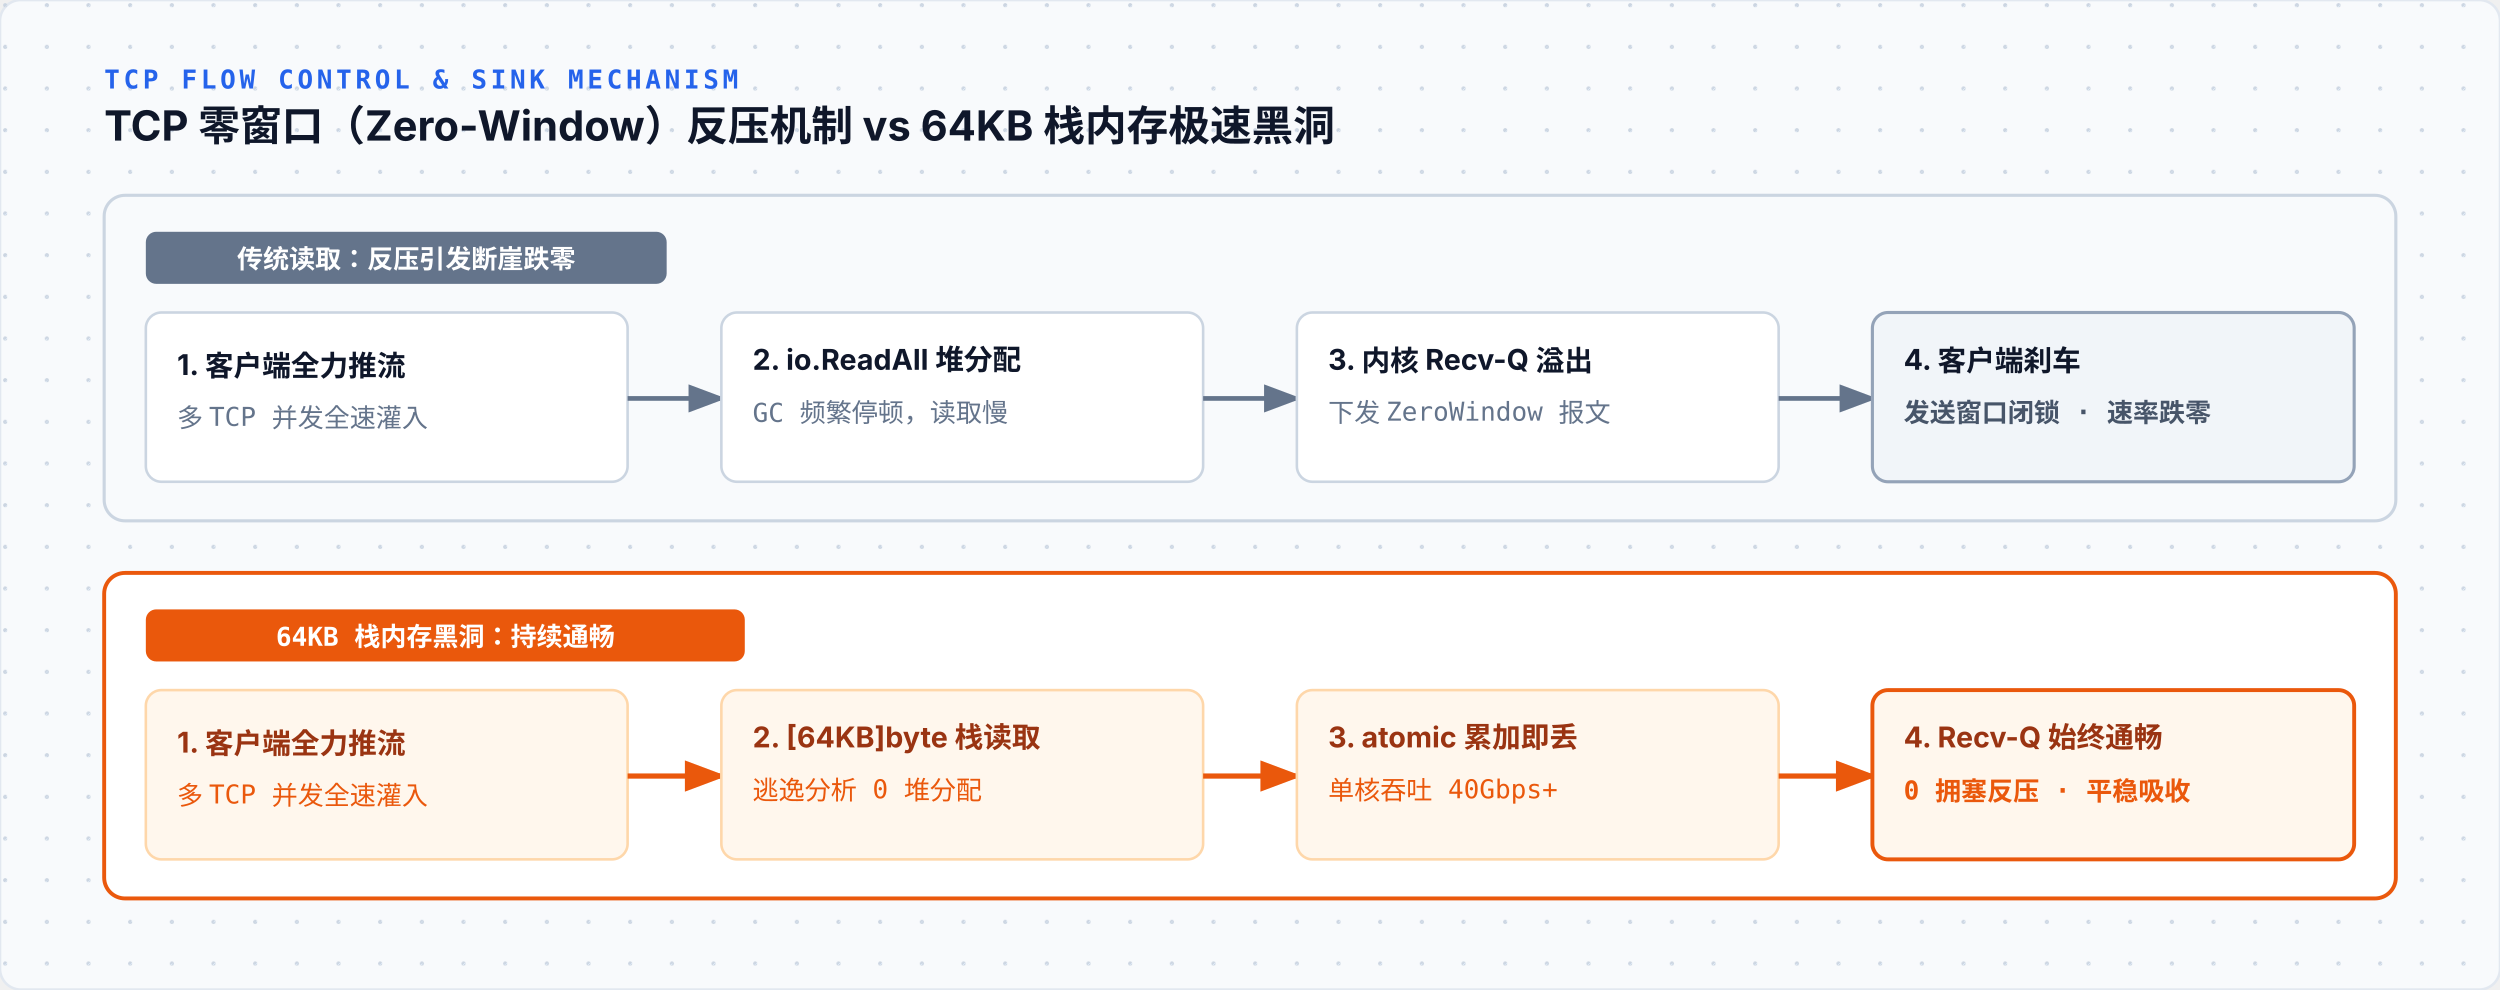
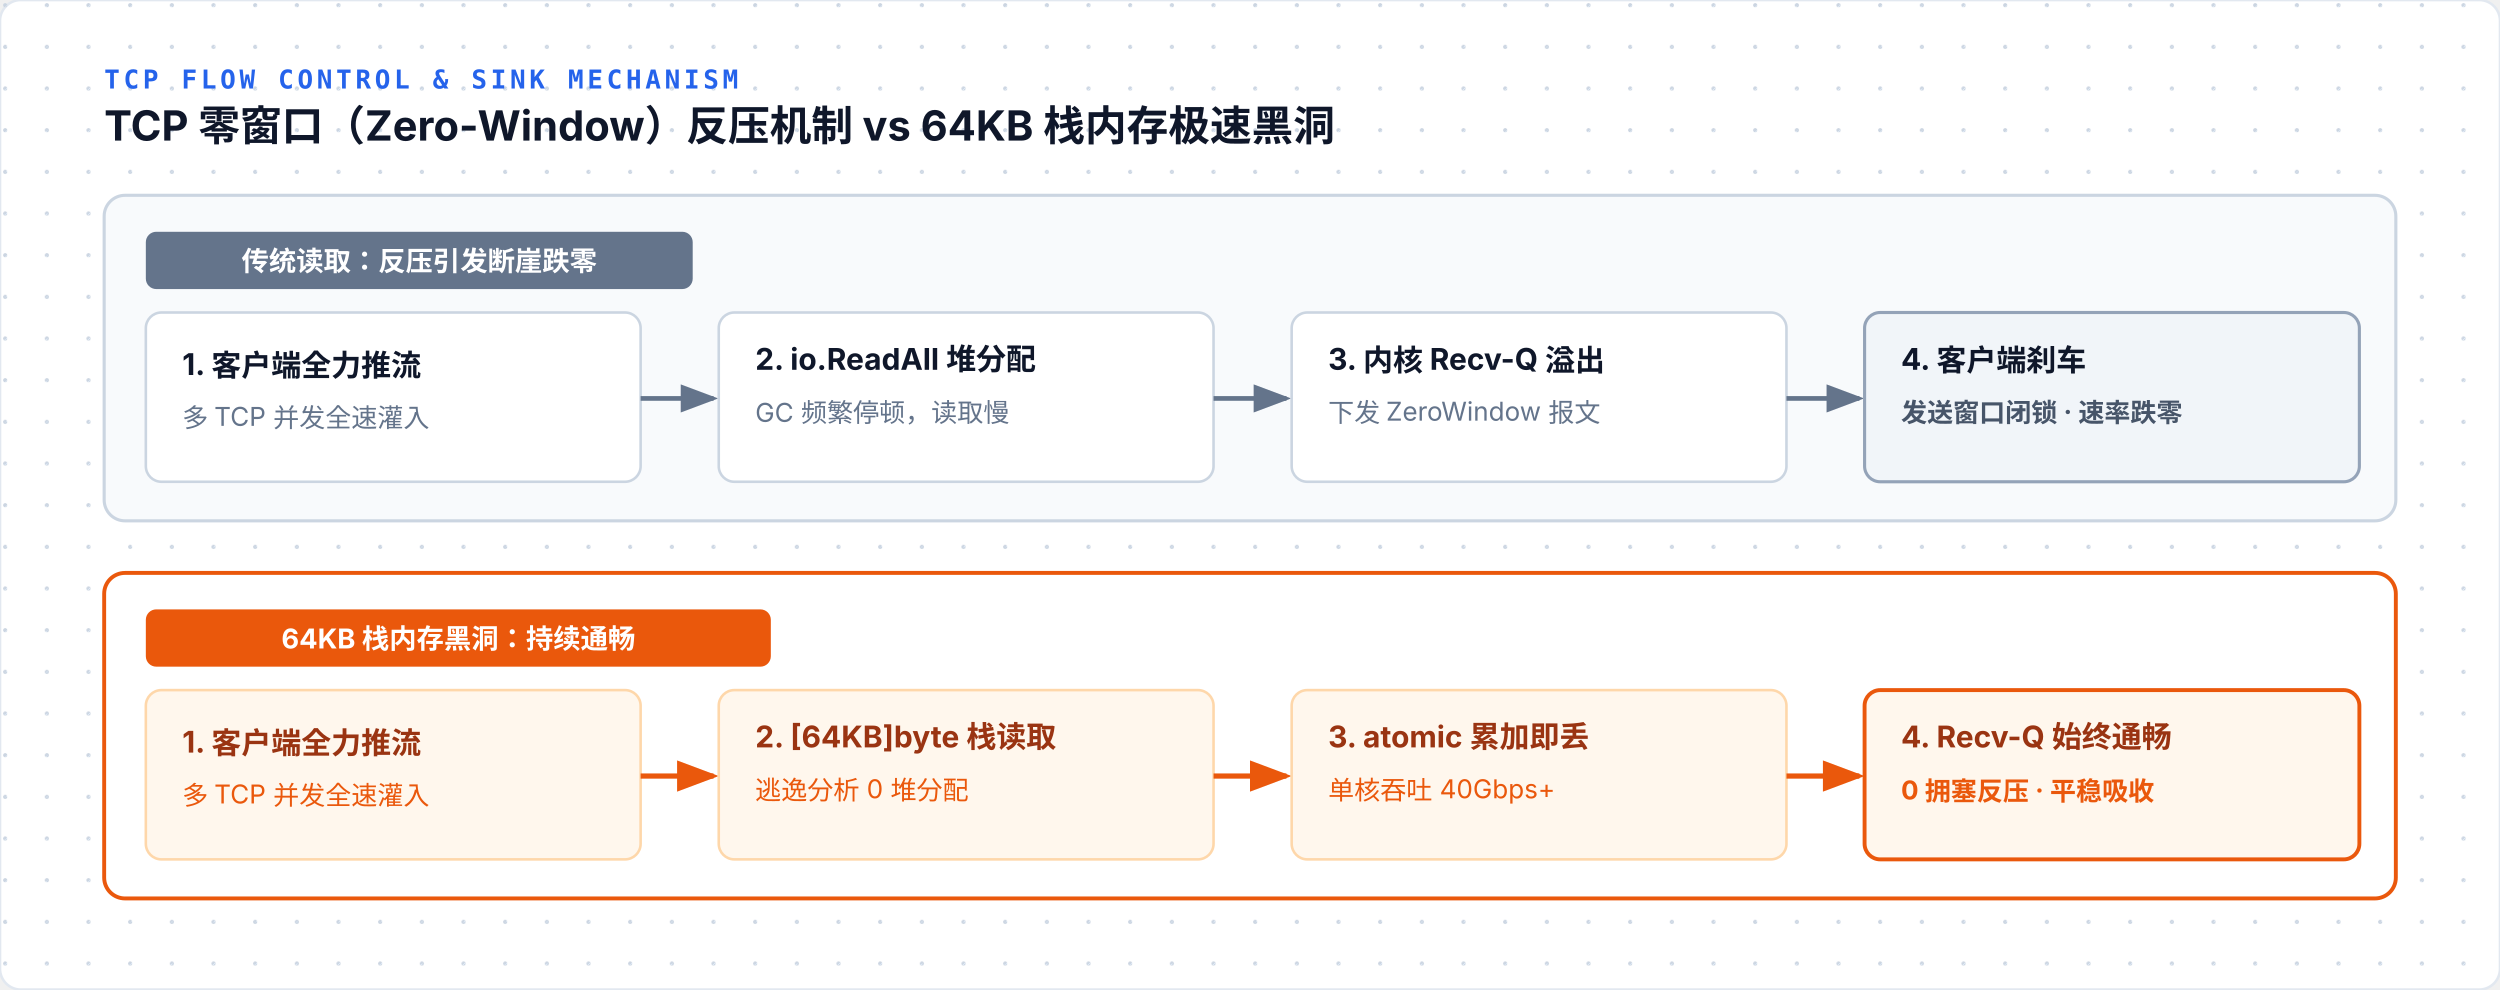
<svg xmlns="http://www.w3.org/2000/svg" viewBox="0 0 960 380" font-family="ui-sans-serif, system-ui, -apple-system, 'PingFang SC', 'Microsoft YaHei', sans-serif">
  <defs>
    <style>
      .mono { font-family: ui-monospace, SFMono-Regular, Menlo, Monaco, Consolas, monospace; }
    </style>
    <pattern id="sink-grid" width="16" height="16" patternUnits="userSpaceOnUse">
      <circle cx="2" cy="2" r="0.8" fill="#cbd5e1" />
    </pattern>
    <marker id="arr-muted-s" markerWidth="8" markerHeight="6" refX="7" refY="3" orient="auto">
      <polygon points="0 0, 8 3, 0 6" fill="#64748b" />
    </marker>
    <marker id="arr-orange-s" markerWidth="8" markerHeight="6" refX="7" refY="3" orient="auto">
      <polygon points="0 0, 8 3, 0 6" fill="#ea580c" />
    </marker>
  </defs>
-   <rect width="100%" height="100%" fill="#f8fafc" rx="8" stroke="#e2e8f0" stroke-width="1" />
+   <rect width="100%" height="100%" fill="#ffffff" rx="8" stroke="#e2e8f0" stroke-width="1" />
  <rect width="100%" height="100%" fill="url(#sink-grid)" />
  <text x="40" y="34" fill="#2563eb" font-size="10" font-weight="600" class="mono" letter-spacing="0.14em">TCP FLOW CONTROL &amp; SINK MECHANISM</text>
  <text x="40" y="54" fill="#0f172a" font-size="16" font-weight="700">TCP 零窗口（Zero-Window）反压机制 vs 64KB 栈内存极速黑洞</text>
  <g transform="translate(40, 75)">
    <rect width="880" height="125" rx="8" fill="#f8fafc" stroke="#cbd5e1" stroke-width="1.2" />
-     <rect x="16" y="14" width="200" height="20" rx="4" fill="#64748b" />
-     <text x="116" y="28" fill="#ffffff" font-size="10" font-weight="700" class="mono" text-anchor="middle">传统读取：反压引发断崖跌零</text>
+     <rect x="16" y="14" width="210" height="22" rx="4" fill="#64748b" />
+     <text x="121" y="29" fill="#ffffff" font-size="10.5" font-weight="700" text-anchor="middle">传统读取：反压引发断崖跌零</text>
    <g transform="translate(16, 45)">
-       <rect width="185" height="65" rx="6" fill="#ffffff" stroke="#cbd5e1" stroke-width="1" />
-       <text x="12" y="24" fill="#0f172a" font-size="11" font-weight="700">1. 客户端全力推流</text>
-       <text x="12" y="44" fill="#64748b" font-size="10" class="mono">多 TCP 并发全速灌入</text>
+       <rect width="190" height="65" rx="6" fill="#ffffff" stroke="#cbd5e1" stroke-width="1" />
+       <text x="14" y="24" fill="#0f172a" font-size="11.5" font-weight="700">1. 客户端全力推流</text>
+       <text x="14" y="44" fill="#64748b" font-size="10">多 TCP 并发全速灌入</text>
    </g>
-     <path d="M 201,78 H 237" fill="none" stroke="#64748b" stroke-width="1.8" marker-end="url(#arr-muted-s)" />
-     <g transform="translate(237, 45)">
-       <rect width="185" height="65" rx="6" fill="#ffffff" stroke="#cbd5e1" stroke-width="1" />
-       <text x="12" y="22" fill="#0f172a" font-size="11" font-weight="700">2. io.ReadAll 堆分配</text>
-       <text x="12" y="42" fill="#64748b" font-size="10" class="mono">GC 频繁停顿，读取慢</text>
+     <path d="M 206,78 H 234" fill="none" stroke="#64748b" stroke-width="1.8" marker-end="url(#arr-muted-s)" />
+     <g transform="translate(236, 45)">
+       <rect width="190" height="65" rx="6" fill="#ffffff" stroke="#cbd5e1" stroke-width="1" />
+       <text x="14" y="22" fill="#0f172a" font-size="11.5" font-weight="700">2. io.ReadAll 堆分配</text>
+       <text x="14" y="42" fill="#64748b" font-size="10">GC 频繁停顿，读取慢</text>
    </g>
-     <path d="M 422,78 H 458" fill="none" stroke="#64748b" stroke-width="1.8" marker-end="url(#arr-muted-s)" />
-     <g transform="translate(458, 45)">
-       <rect width="185" height="65" rx="6" fill="#ffffff" stroke="#cbd5e1" stroke-width="1" />
-       <text x="12" y="22" fill="#0f172a" font-size="11" font-weight="700">3. 内核 Recv-Q 溢出</text>
-       <text x="12" y="42" fill="#64748b" font-size="10" class="mono">下发 ZeroWindow 报文</text>
+     <path d="M 426,78 H 454" fill="none" stroke="#64748b" stroke-width="1.8" marker-end="url(#arr-muted-s)" />
+     <g transform="translate(456, 45)">
+       <rect width="190" height="65" rx="6" fill="#ffffff" stroke="#cbd5e1" stroke-width="1" />
+       <text x="14" y="22" fill="#0f172a" font-size="11.5" font-weight="700">3. 内核 Recv-Q 溢出</text>
+       <text x="14" y="42" fill="#64748b" font-size="10">下发 ZeroWindow 报文</text>
    </g>
-     <path d="M 643,78 H 679" fill="none" stroke="#64748b" stroke-width="1.8" marker-end="url(#arr-muted-s)" />
-     <g transform="translate(679, 45)">
-       <rect width="185" height="65" rx="6" fill="#f1f5f9" stroke="#94a3b8" stroke-width="1.2" />
-       <text x="12" y="22" fill="#0f172a" font-size="11" font-weight="700">4. 客户端刹车</text>
-       <text x="12" y="42" fill="#475569" font-size="10" font-weight="700" class="mono">发送窗口闭锁 · 速率跌零</text>
+     <path d="M 646,78 H 674" fill="none" stroke="#64748b" stroke-width="1.8" marker-end="url(#arr-muted-s)" />
+     <g transform="translate(676, 45)">
+       <rect width="190" height="65" rx="6" fill="#f1f5f9" stroke="#94a3b8" stroke-width="1.2" />
+       <text x="14" y="22" fill="#0f172a" font-size="11.5" font-weight="700">4. 客户端刹车</text>
+       <text x="14" y="42" fill="#475569" font-size="10" font-weight="700">发送窗口闭锁 · 速率跌零</text>
    </g>
  </g>
  <g transform="translate(40, 220)">
    <rect width="880" height="125" rx="8" fill="#ffffff" stroke="#ea580c" stroke-width="1.5" />
-     <rect x="16" y="14" width="230" height="20" rx="4" fill="#ea580c" />
-     <text x="131" y="28" fill="#ffffff" font-size="10" font-weight="700" class="mono" text-anchor="middle">64KB 栈内存黑洞：持续通畅</text>
+     <rect x="16" y="14" width="240" height="22" rx="4" fill="#ea580c" />
+     <text x="136" y="29" fill="#ffffff" font-size="10.5" font-weight="700" text-anchor="middle">64KB 栈内存黑洞：持续通畅</text>
    <g transform="translate(16, 45)">
-       <rect width="185" height="65" rx="6" fill="#fff7ed" stroke="#fed7aa" stroke-width="1" />
-       <text x="12" y="24" fill="#9a3412" font-size="11" font-weight="700">1. 客户端全力推流</text>
-       <text x="12" y="44" fill="#ea580c" font-size="10" class="mono">多 TCP 并发全速灌入</text>
+       <rect width="190" height="65" rx="6" fill="#fff7ed" stroke="#fed7aa" stroke-width="1" />
+       <text x="14" y="24" fill="#9a3412" font-size="11.5" font-weight="700">1. 客户端全力推流</text>
+       <text x="14" y="44" fill="#ea580c" font-size="10">多 TCP 并发全速灌入</text>
    </g>
-     <path d="M 201,78 H 237" fill="none" stroke="#ea580c" stroke-width="2" marker-end="url(#arr-orange-s)" />
-     <g transform="translate(237, 45)">
-       <rect width="185" height="65" rx="6" fill="#fff7ed" stroke="#fed7aa" stroke-width="1" />
-       <text x="12" y="22" fill="#9a3412" font-size="11" font-weight="700">2. [64KB]byte 栈读取</text>
-       <text x="12" y="42" fill="#ea580c" font-size="10" class="mono">逃逸分析 0 堆分配</text>
+     <path d="M 206,78 H 234" fill="none" stroke="#ea580c" stroke-width="2" marker-end="url(#arr-orange-s)" />
+     <g transform="translate(236, 45)">
+       <rect width="190" height="65" rx="6" fill="#fff7ed" stroke="#fed7aa" stroke-width="1" />
+       <text x="14" y="22" fill="#9a3412" font-size="11.5" font-weight="700">2. [64KB]byte 栈读取</text>
+       <text x="14" y="42" fill="#ea580c" font-size="10">逃逸分析 0 堆分配</text>
    </g>
-     <path d="M 422,78 H 458" fill="none" stroke="#ea580c" stroke-width="2" marker-end="url(#arr-orange-s)" />
-     <g transform="translate(458, 45)">
-       <rect width="185" height="65" rx="6" fill="#fff7ed" stroke="#fed7aa" stroke-width="1" />
-       <text x="12" y="22" fill="#9a3412" font-size="11" font-weight="700">3. atomic 累加即丢</text>
-       <text x="12" y="42" fill="#ea580c" font-size="10" class="mono">单核吞吐 40Gbps+</text>
+     <path d="M 426,78 H 454" fill="none" stroke="#ea580c" stroke-width="2" marker-end="url(#arr-orange-s)" />
+     <g transform="translate(456, 45)">
+       <rect width="190" height="65" rx="6" fill="#fff7ed" stroke="#fed7aa" stroke-width="1" />
+       <text x="14" y="22" fill="#9a3412" font-size="11.5" font-weight="700">3. atomic 累加即丢</text>
+       <text x="14" y="42" fill="#ea580c" font-size="10">单核吞吐 40Gbps+</text>
    </g>
-     <path d="M 643,78 H 679" fill="none" stroke="#ea580c" stroke-width="2" marker-end="url(#arr-orange-s)" />
-     <g transform="translate(679, 45)">
-       <rect width="185" height="65" rx="6" fill="#fff7ed" stroke="#ea580c" stroke-width="1.5" />
-       <text x="12" y="22" fill="#9a3412" font-size="11" font-weight="700">4. Recv-Q 始终通畅</text>
-       <text x="12" y="42" fill="#ea580c" font-size="10" font-weight="700" class="mono">0 拥塞反压 · 平稳吸收</text>
+     <path d="M 646,78 H 674" fill="none" stroke="#ea580c" stroke-width="2" marker-end="url(#arr-orange-s)" />
+     <g transform="translate(676, 45)">
+       <rect width="190" height="65" rx="6" fill="#fff7ed" stroke="#ea580c" stroke-width="1.5" />
+       <text x="14" y="22" fill="#9a3412" font-size="11.5" font-weight="700">4. Recv-Q 始终通畅</text>
+       <text x="14" y="42" fill="#ea580c" font-size="10" font-weight="700">0 拥塞反压 · 平稳吸收</text>
    </g>
  </g>
</svg>
